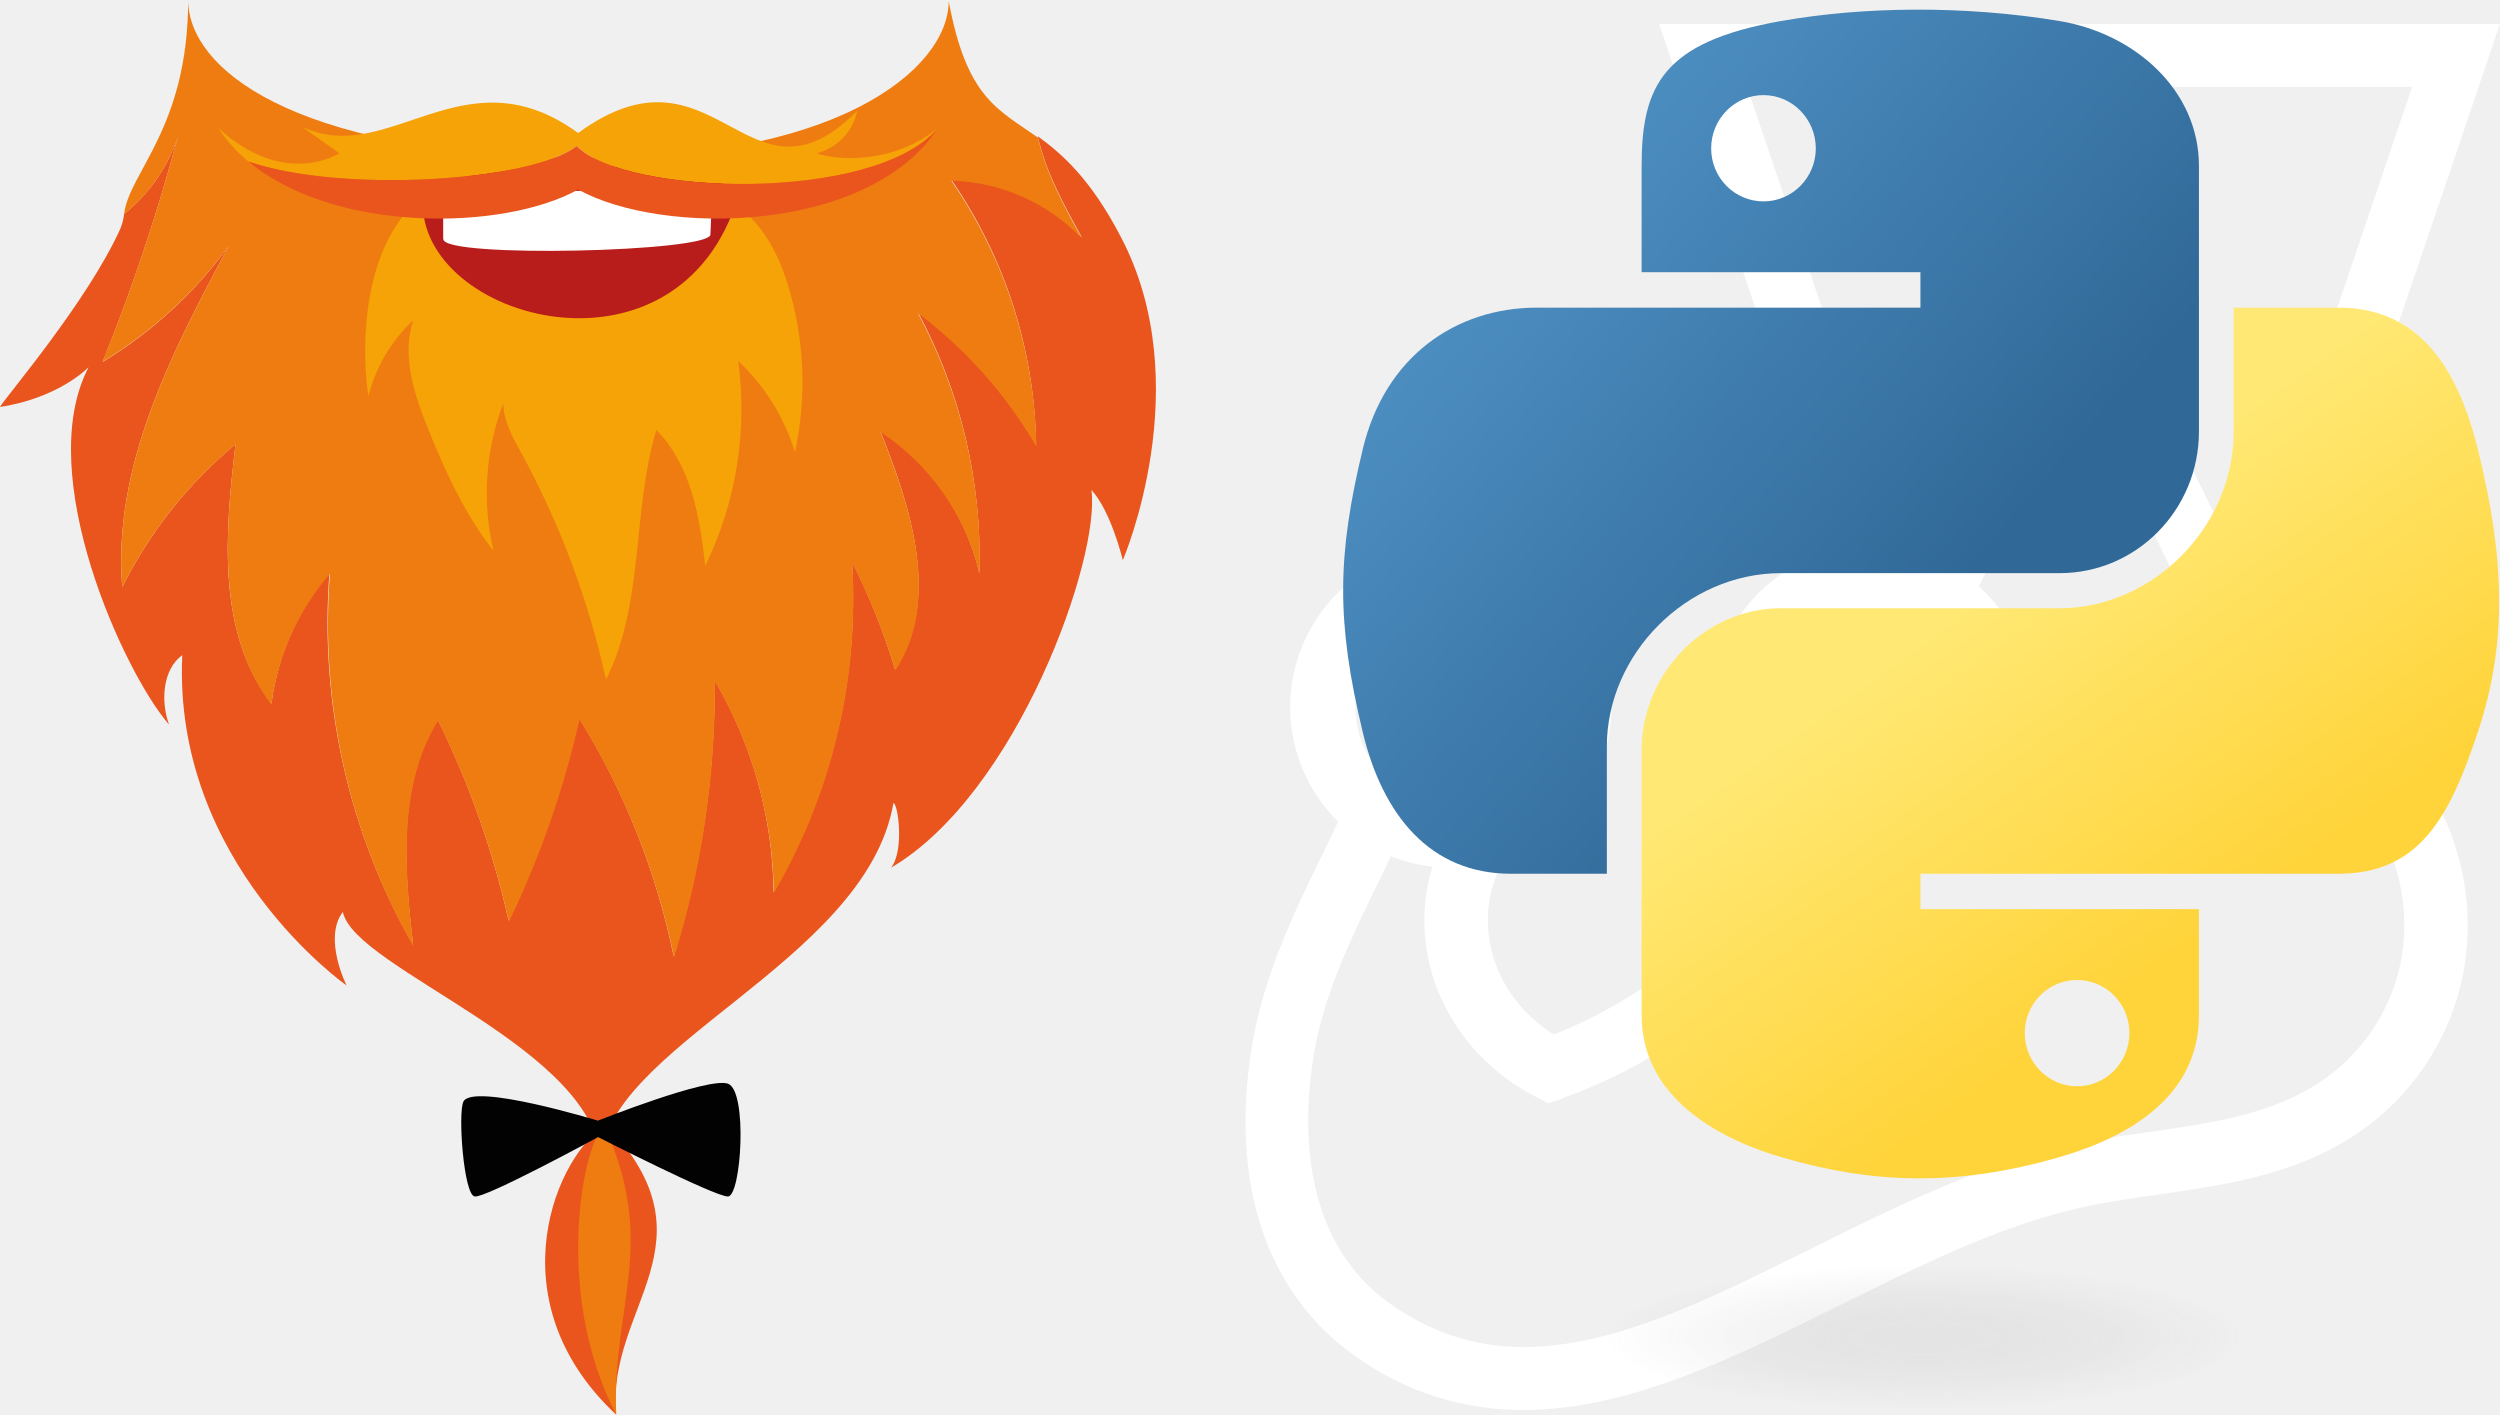
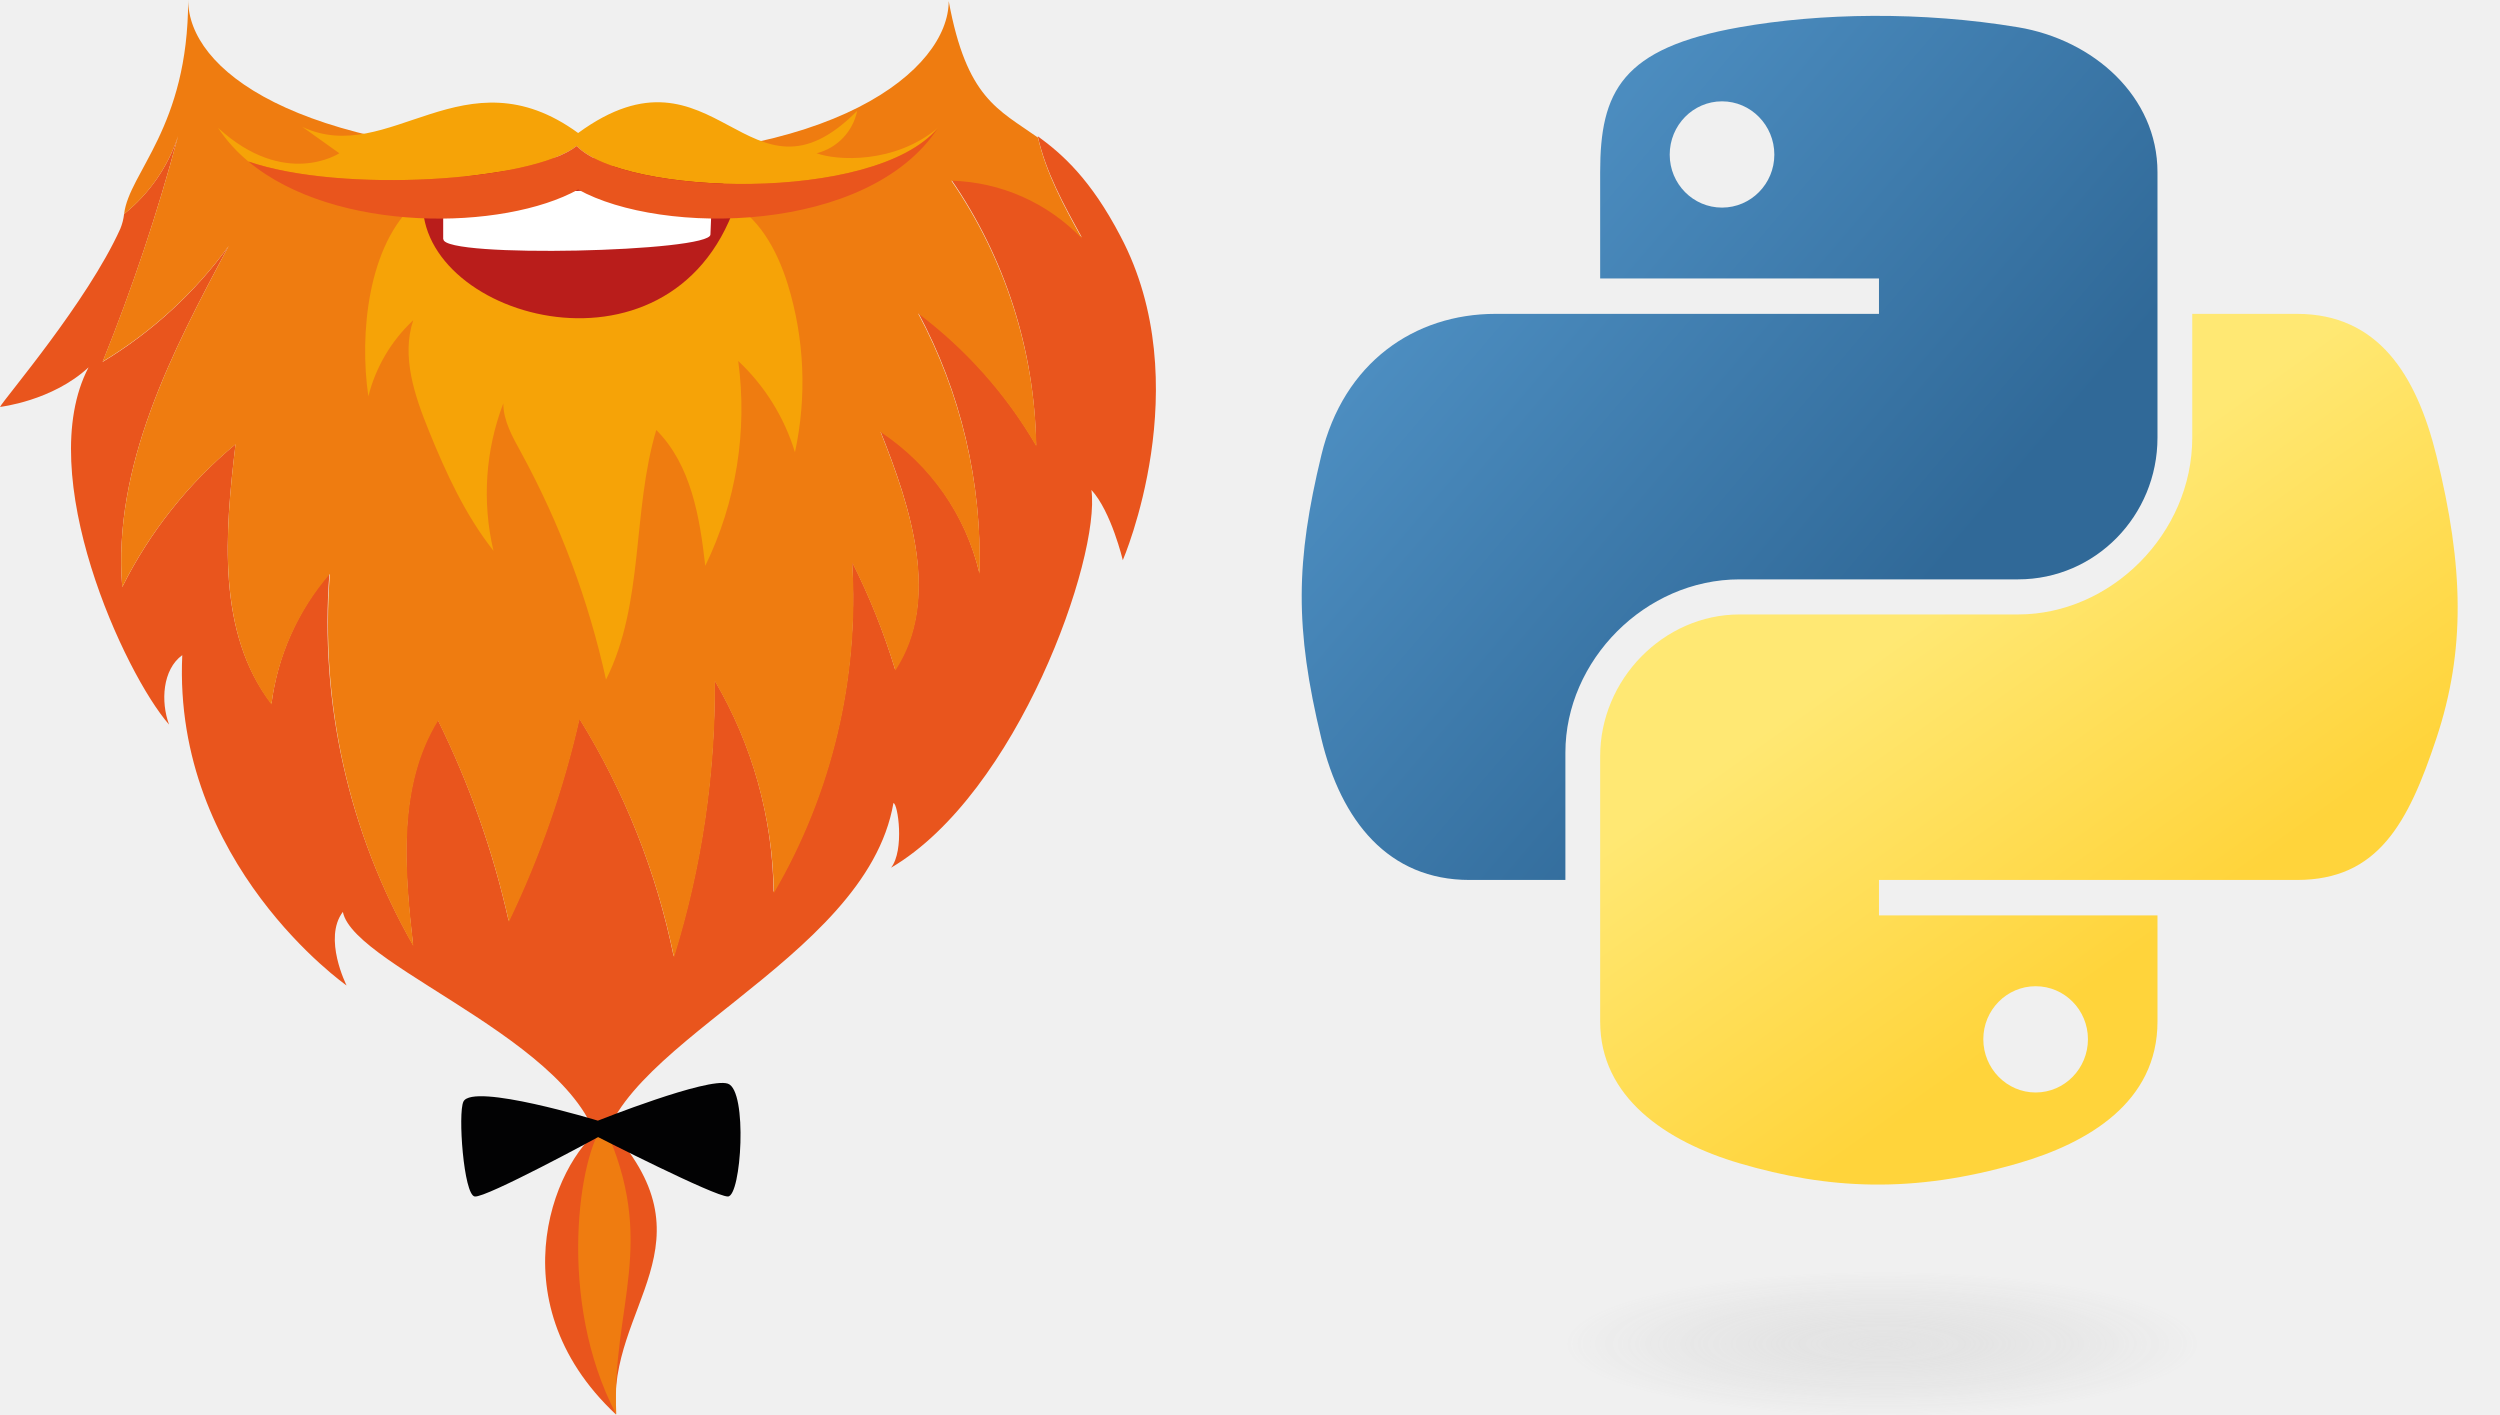
<svg xmlns="http://www.w3.org/2000/svg" xmlns:xlink="http://www.w3.org/1999/xlink" id="Layer_1" data-name="Layer 1" viewBox="0 0 348.1 196.96" version="1.1" xml:space="preserve">
  <defs id="defs4">
    <style id="style2">.cls-1{fill:#99425b;}.cls-2{fill:#fff;}.cls-3{fill:#e9551d;}.cls-4{fill:#ef7c10;}.cls-5{fill:#f6a307;}.cls-6{fill:#b91d1b;}.cls-7{fill:#020203;}</style>
    <linearGradient id="linearGradient2795">
      <stop style="stop-color:#b8b8b8;stop-opacity:0.498;" offset="0" id="stop2797" />
      <stop style="stop-color:#7f7f7f;stop-opacity:0;" offset="1" id="stop2799" />
    </linearGradient>
    <linearGradient id="linearGradient2787">
      <stop style="stop-color:#7f7f7f;stop-opacity:0.5;" offset="0" id="stop2789" />
      <stop style="stop-color:#7f7f7f;stop-opacity:0;" offset="1" id="stop2791" />
    </linearGradient>
    <linearGradient id="linearGradient3676">
      <stop style="stop-color:#b2b2b2;stop-opacity:0.5;" offset="0" id="stop3678" />
      <stop style="stop-color:#b3b3b3;stop-opacity:0;" offset="1" id="stop3680" />
    </linearGradient>
    <linearGradient id="linearGradient3236">
      <stop style="stop-color:#f4f4f4;stop-opacity:1" offset="0" id="stop3244" />
      <stop style="stop-color:white;stop-opacity:1" offset="1" id="stop3240" />
    </linearGradient>
    <linearGradient id="linearGradient4671">
      <stop style="stop-color:#ffd43b;stop-opacity:1;" offset="0" id="stop4673" />
      <stop style="stop-color:#ffe873;stop-opacity:1" offset="1" id="stop4675" />
    </linearGradient>
    <linearGradient id="linearGradient4689">
      <stop style="stop-color:#5a9fd4;stop-opacity:1;" offset="0" id="stop4691" />
      <stop style="stop-color:#306998;stop-opacity:1;" offset="1" id="stop4693" />
    </linearGradient>
    <linearGradient x1="224.24" y1="144.757" x2="-65.309" y2="144.757" id="linearGradient2987" xlink:href="#linearGradient4671" gradientUnits="userSpaceOnUse" gradientTransform="translate(100.2702,99.61116)" />
    <linearGradient x1="172.942" y1="77.476" x2="26.67" y2="76.313" id="linearGradient2990" xlink:href="#linearGradient4689" gradientUnits="userSpaceOnUse" gradientTransform="translate(100.2702,99.61116)" />
    <linearGradient xlink:href="#linearGradient4671" id="linearGradient2255" gradientUnits="userSpaceOnUse" gradientTransform="matrix(0.562541,0,0,0.567972,-11.5974,-7.60954)" x1="224.24" y1="144.757" x2="-65.309" y2="144.757" />
    <linearGradient xlink:href="#linearGradient4689" id="linearGradient2258" gradientUnits="userSpaceOnUse" gradientTransform="matrix(0.562541,0,0,0.567972,-11.5974,-7.60954)" x1="172.942" y1="76.176" x2="26.67" y2="76.313" />
    <radialGradient xlink:href="#linearGradient2795" id="radialGradient2801" cx="61.519" cy="132.286" fx="61.519" fy="132.286" r="29.037" gradientTransform="matrix(1,0,0,0.177966,0,108.7434)" gradientUnits="userSpaceOnUse" />
    <linearGradient xlink:href="#linearGradient4671" id="linearGradient1475" gradientUnits="userSpaceOnUse" gradientTransform="matrix(0.562541,0,0,0.567972,-14.99112,-11.70237)" x1="150.961" y1="192.352" x2="112.031" y2="137.273" />
    <linearGradient xlink:href="#linearGradient4689" id="linearGradient1478" gradientUnits="userSpaceOnUse" gradientTransform="matrix(0.562541,0,0,0.567972,-14.99112,-11.70237)" x1="26.649" y1="20.604" x2="135.665" y2="114.398" />
    <radialGradient xlink:href="#linearGradient2795" id="radialGradient1480" gradientUnits="userSpaceOnUse" gradientTransform="matrix(1.7490565e-8,-0.239947,1.054668,3.7915457e-7,-83.7008,142.462)" cx="61.519" cy="132.286" fx="61.519" fy="132.286" r="29.037" />
  </defs>
-   <path class="cls-2" d="M336.45,136.42a26.34,26.34,0,0,1-12.9,18.24c-6.41,3.71-14.08,4.81-22.21,6A132.76,132.76,0,0,0,288.08,163c-11.64,2.87-22.9,8.46-33.8,13.88-21.81,10.83-40.64,20.18-58.4,7.87-13-9-12.4-25.69-10.89-34.83,1.41-8.47,5.2-16.27,8.88-23.81l1.86-3.85a22.11,22.11,0,0,0,5.77,1.45c-3.74,12.33,2.14,25.74,14.48,32.08l1.69.87,1.78-.64a76,76,0,0,0,26.72-16.56,83.52,83.52,0,0,0,13.22-16,22,22,0,0,0,3.34.25,22.39,22.39,0,0,0,22.16-19.4c4.63-.17,9.55-.17,14.21,0a22.34,22.34,0,0,0,34.9,15.4,27.28,27.28,0,0,1,2.45,16.69ZM204,87.93a13.58,13.58,0,0,1,.94,27.12c-.31,0-.62,0-.94,0a13.58,13.58,0,0,1,0-27.15Zm45.17,13.45A13.61,13.61,0,0,1,260.72,88a13.4,13.4,0,0,1,2-.15,13.55,13.55,0,0,1,10.72,5.26A13.86,13.86,0,0,1,275,95.63a13.44,13.44,0,0,1,1.28,5.75,13.58,13.58,0,0,1-12.21,13.51c-.45,0-.9.07-1.37.07a13.61,13.61,0,0,1-13.57-13.58Zm56.66-16.15a22.46,22.46,0,0,0-6.15,10.34c-5.11-.19-10.24-.19-15.35,0a22.41,22.41,0,0,0-6.74-10.88l14.05-28.4,14.19,28.94Zm-60.51-70.1h92.61L316.05,79.65a21.65,21.65,0,0,0-2.77.85L291.67,36.42,270,80.24a24.17,24.17,0,0,0-2.89-.78Zm89.52,86.25a13.42,13.42,0,0,1-.58,3.92,13.57,13.57,0,0,1-26.57-3.92,13.43,13.43,0,0,1,1.05-5.24A14.07,14.07,0,0,1,310,93.79a13.58,13.58,0,0,1,11.25-6c.42,0,.85,0,1.27.06a13.6,13.6,0,0,1,12.3,13.52Zm8.78,0a22.39,22.39,0,0,0-18.22-22L350.16,6.36H233.07l24.81,73.21A22.33,22.33,0,0,0,251,120.36a74.76,74.76,0,0,1-10.81,12.72,67.57,67.57,0,0,1-21.78,14c-7.94-5-11.3-14.4-7.81-22.61l.27-.64.51-1.2a22.37,22.37,0,1,0-23-5.2c-.76,1.62-1.54,3.25-2.33,4.86-3.77,7.73-8,16.49-9.64,26.21-3.21,19.32,2,34.76,14.55,43.49a39.63,39.63,0,0,0,23.19,7.37c14.7,0,29.56-7.38,44.1-14.6,10.48-5.2,21.3-10.58,32-13.22,4-1,8.07-1.57,12.41-2.2,8.6-1.24,17.49-2.52,25.36-7.08a35.07,35.07,0,0,0,17.14-24.33A36.17,36.17,0,0,0,340.33,113a22.22,22.22,0,0,0,3.28-11.63Z" transform="translate(-2.06 -3.03)" id="path8" />
  <path class="cls-3" d="M134.49,28a67,67,0,0,1,11.84,37,62.44,62.44,0,0,0-16.46-18.52,72.41,72.41,0,0,1,8.56,36.33A32.55,32.55,0,0,0,124.62,63c4.3,10.75,8.43,23.54,2.07,33.22a93.11,93.11,0,0,0-6-15,81.23,81.23,0,0,1-10.92,46,59.53,59.53,0,0,0-8.2-29.47,126.3,126.3,0,0,1-5.71,38.43,101.78,101.78,0,0,0-13.14-33.15,133.18,133.18,0,0,1-9.84,28.19,125.09,125.09,0,0,0-9.87-28c-5.64,9.15-4.66,20.73-3.44,31.38A90.38,90.38,0,0,1,47.93,82.83,34.75,34.75,0,0,0,39.86,101c-7.64-9.9-6.49-23.7-5-36.13A61.76,61.76,0,0,0,19.08,84.77C17.73,68,25.93,52.14,33.9,37.29A60.08,60.08,0,0,1,16.35,53.42,270.55,270.55,0,0,0,26.85,22a23.19,23.19,0,0,1-7.51,10.82,7.66,7.66,0,0,1-.53,2.07C14.22,45.06,2.68,58.51,2.06,59.69c0,0,7.28-.82,12.33-5.51C6.58,69.1,19.44,96.9,25.6,103.92c-1.18-3.18-.92-7.67,1.84-9.67-1.35,29.05,22.88,46,22.88,46S47,133.69,49.8,130c1.57,8,35.9,19.14,35.9,35.14,0-16.23,36.92-28,40.76-50.29.62,0,1.57,6.59-.33,9,17.58-10.33,29.18-43.12,27.9-52.6,2.76,3,4.37,9.78,4.37,9.78s10.59-24.5-.33-45.12C153.94,28,150,24.5,146.56,22c1.11,5,3.64,9.58,6.13,14.07A26.36,26.36,0,0,0,134.49,28Z" transform="translate(-2.06 -3.03)" id="path10" />
  <path class="cls-4" d="M80.62,25C42.78,24.08,28.26,12.63,28.26,3c0,17.83-8.23,24-8.92,29.83A23.19,23.19,0,0,0,26.85,22a270.55,270.55,0,0,1-10.5,31.38A60.08,60.08,0,0,0,33.9,37.29C25.93,52.14,17.73,68,19.08,84.77A61.35,61.35,0,0,1,34.85,64.9c-1.48,12.43-2.59,26.26,5,36.23A34.7,34.7,0,0,1,48,82.93a90.45,90.45,0,0,0,11.61,51.84c-1.18-10.65-2.2-22.23,3.44-31.38a124.08,124.08,0,0,1,9.87,28,133.07,133.07,0,0,0,9.84-28.2,101.58,101.58,0,0,1,13.15,33.15,126.2,126.2,0,0,0,5.7-38.43,59.88,59.88,0,0,1,8.2,29.48,81.17,81.17,0,0,0,10.92-46,94.68,94.68,0,0,1,6,15c6.36-9.7,2.23-22.49-2.06-33.21A32.7,32.7,0,0,1,138.46,83a72.41,72.41,0,0,0-8.56-36.33,62.44,62.44,0,0,1,16.46,18.52,67.06,67.06,0,0,0-11.83-37,26.13,26.13,0,0,1,18.19,8.07c-2.49-4.49-5-9.08-6.13-14.07-5.54-3.93-9.93-5.44-12.43-19C134.13,12.63,118.49,25.91,80.62,25Z" transform="translate(-2.06 -3.03)" id="path12" />
  <path class="cls-5" d="M60,31.22c-6.69,5.81-7.93,18.3-6.65,27A21.76,21.76,0,0,1,59.6,47.62c-1.67,5,.17,10.46,2.17,15.38,2.39,5.9,5.08,11.74,9,16.72a35.1,35.1,0,0,1,1.37-20.53c0,2.46,1.32,4.73,2.5,6.89a119.6,119.6,0,0,1,11.8,31.58c5.34-10.63,3.61-23.38,7-34.76,4.85,4.85,6.06,12.13,6.82,18.92a49.92,49.92,0,0,0,4.59-28.53A29,29,0,0,1,112.75,66a46.24,46.24,0,0,0-1-23.38c-1.48-4.75-4.07-9.6-8.63-11.74a18.79,18.79,0,0,0-5.54-1.44c-3.28-.46-6.59-.72-9.9-1a64.1,64.1,0,0,0-12.23-.1,21.75,21.75,0,0,0-11.25,4.36" transform="translate(-2.06 -3.03)" id="path14" />
  <path class="cls-6" d="M61,30.11C59.11,47,95.34,57.85,104.46,31.55,107.28,23.42,61.44,25.78,61,30.11Z" transform="translate(-2.06 -3.03)" id="path16" />
  <path class="cls-2" d="M63.8,36.34c0,2.66,37.25,1.77,37.18-.66,0-.52.26-6.13.3-6.75-10.46.56-28.36.29-37.51,3.08l0,4.33Z" transform="translate(-2.06 -3.03)" id="path18" />
  <path class="cls-5" d="M82.36,23.36c6.59,6.85,41.41,8.06,50.3-2.53-6.07,5.08-14.14,4.56-16.89,3.54a7.67,7.67,0,0,0,5.64-5.9c-15.18,15.31-19.64-10.95-38.85,3.08C66.69,10,56.26,26.37,44.16,20.7l5.15,3.67s-7.58,5-16.89-3.54a21.39,21.39,0,0,0,4.23,4.69C49.63,30,76.19,28.27,82.36,23.36Z" transform="translate(-2.06 -3.03)" id="path20" />
  <path class="cls-3" d="M82.56,29.42c11.67,6.49,40.42,6.2,50.1-8.56h0c-8.89,10.56-43.71,9.35-50.3,2.5C76.19,28.27,49.63,30,36.65,25.52,48.75,35.59,72.26,35.16,82.56,29.42Z" transform="translate(-2.06 -3.03)" id="path22" />
  <path class="cls-3" d="M86.52,159.66c-6.75,3.77-15.9,24.2,1.31,40.33-1.31-15.15,14.3-23.81-1.31-40.33" transform="translate(-2.06 -3.03)" id="path24" />
  <path class="cls-4" d="M86.13,159.66c-3.31,3.77-6.72,24.2,1.74,40.33-.66-15.15,5.9-23.81-1.74-40.33" transform="translate(-2.06 -3.03)" id="path26" />
  <path class="cls-7" d="M66.59,156.41c1.34-2.65,18.72,2.66,18.72,2.66s15.31-6.1,18.1-5.15,1.87,15.71,0,15.71-18.07-8.27-18.07-8.27-15.64,8.5-17.18,8.27S65.8,158,66.59,156.41Z" transform="translate(-2.06 -3.03)" id="path28" />
-   <g id="g257" transform="matrix(1.447959,0,0,1.447959,187.0223,1.341819)">
+   <g id="g257" transform="matrix(1.447959,0,0,1.447959,181.2495,2.207739)">
    <path style="fill:url(#linearGradient1478);fill-opacity:1" d="M 54.919,9.1927389e-4 C 50.335,0.022 45.958,0.413 42.106,1.095 30.76,3.099 28.7,7.295 28.7,15.032 v 10.219 h 26.812 v 3.406 h -26.812 -10.062 c -7.792,0 -14.616,4.684 -16.75,13.594 -2.462,10.213 -2.571,16.586 0,27.25 1.906,7.938 6.458,13.594 14.25,13.594 h 9.219 v -12.25 c 0,-8.85 7.657,-16.656 16.75,-16.656 h 26.781 c 7.455,0 13.406,-6.138 13.406,-13.625 v -25.531 c 0,-7.266 -6.13,-12.725 -13.406,-13.937 C 64.282,0.328 59.502,-0.02 54.919,9.1927389e-4 Z m -14.5,8.219 c 2.77,0 5.031,2.299 5.031,5.125 -2e-6,2.816 -2.262,5.094 -5.031,5.094 -2.779,-1e-6 -5.031,-2.277 -5.031,-5.094 -10e-7,-2.826 2.252,-5.125 5.031,-5.125 z" id="path1948" />
    <path style="fill:url(#linearGradient1475);fill-opacity:1" d="m 85.638,28.657 v 11.906 c 0,9.231 -7.826,17 -16.75,17 h -26.781 c -7.336,0 -13.406,6.278 -13.406,13.625 v 25.531 c 0,7.266 6.319,11.54 13.406,13.625 8.487,2.496 16.626,2.947 26.781,0 6.75,-1.954 13.406,-5.888 13.406,-13.625 V 86.501 h -26.781 v -3.406 h 26.781 13.406 c 7.792,0 10.696,-5.435 13.406,-13.594 2.799,-8.399 2.68,-16.476 0,-27.25 -1.926,-7.757 -5.604,-13.594 -13.406,-13.594 z m -15.062,64.656 c 2.779,3e-6 5.031,2.277 5.031,5.094 -2e-6,2.826 -2.252,5.125 -5.031,5.125 -2.77,0 -5.031,-2.299 -5.031,-5.125 2e-6,-2.816 2.262,-5.094 5.031,-5.094 z" id="path1950" />
    <ellipse style="opacity:0.444;fill:url(#radialGradient1480);fill-opacity:1;fill-rule:nonzero;stroke:none;stroke-width:15.417;stroke-miterlimit:4;stroke-dasharray:none;stroke-opacity:1" id="path1894" cx="55.817" cy="127.701" rx="35.931" ry="6.967" />
  </g>
</svg>
